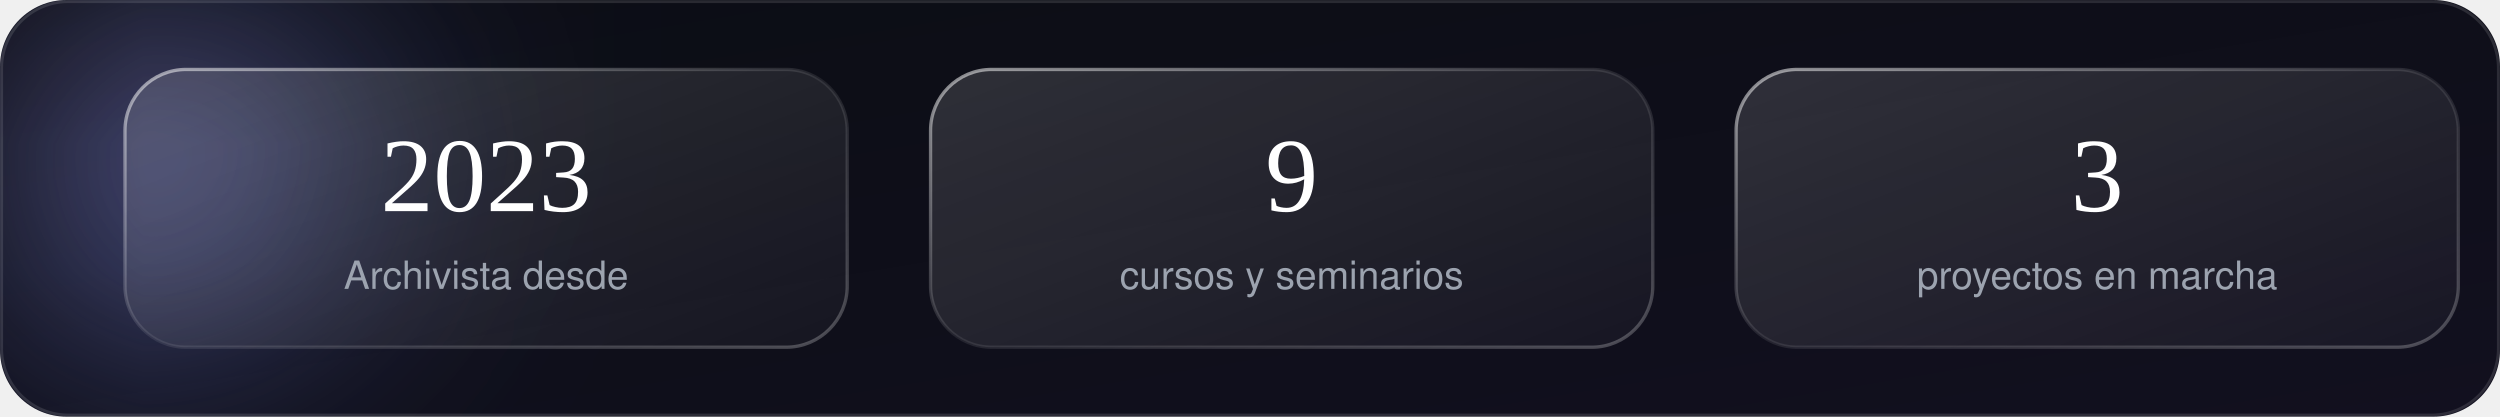
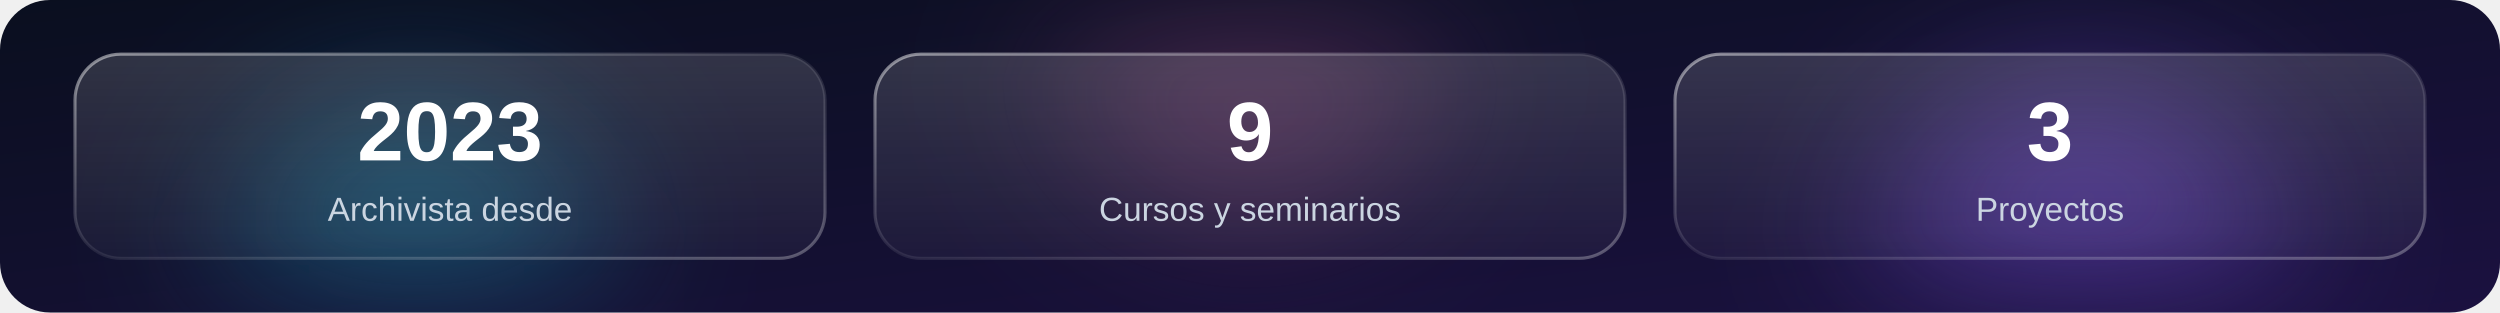
- <svg xmlns="http://www.w3.org/2000/svg" viewBox="0 0 900 150" width="900" height="150">
+ <svg xmlns="http://www.w3.org/2000/svg" width="1200" height="150" viewBox="0 0 1200 150" role="img" aria-label="Archivista desde 2023 · 9 cursos y seminarios · 3 proyectos">
  <defs>
    <linearGradient id="bg" x1="0" y1="0" x2="1" y2="1">
-       <stop offset="0" stop-color="#0b0d14" />
-       <stop offset="1" stop-color="#12101f" />
+       <stop offset="0" stop-color="#0a0f1f" />
+       <stop offset="1" stop-color="#1b1140" />
    </linearGradient>
-     <linearGradient id="glass" x1="0" y1="0" x2="1" y2="1">
-       <stop offset="0" stop-color="#ffffff" stop-opacity="0.14" />
-       <stop offset="1" stop-color="#ffffff" stop-opacity="0.03" />
+     <filter id="blur" x="-60%" y="-60%" width="220%" height="220%">
+       <feGaussianBlur stdDeviation="40" />
+     </filter>
+     <linearGradient id="glass" x1="0" y1="0" x2="0" y2="1">
+       <stop offset="0" stop-color="#ffffff" stop-opacity="0.15" />
+       <stop offset="1" stop-color="#ffffff" stop-opacity="0.04" />
    </linearGradient>
-     <linearGradient id="edge" x1="0" y1="0" x2="1" y2="1">
-       <stop offset="0" stop-color="#ffffff" stop-opacity="0.55" />
+     <linearGradient id="rim" x1="0" y1="0" x2="1" y2="1">
+       <stop offset="0" stop-color="#ffffff" stop-opacity="0.50" />
      <stop offset="0.5" stop-color="#ffffff" stop-opacity="0.08" />
-       <stop offset="1" stop-color="#ffffff" stop-opacity="0.25" />
+       <stop offset="1" stop-color="#ffffff" stop-opacity="0.30" />
    </linearGradient>
-     <linearGradient id="name" x1="0" y1="0" x2="1" y2="0">
-       <stop offset="0" stop-color="#ffffff" />
-       <stop offset="1" stop-color="#c4b5fd" />
-     </linearGradient>
-     <filter id="blur" x="-50%" y="-50%" width="200%" height="200%">
-       <feGaussianBlur stdDeviation="55" />
-     </filter>
+     <clipPath id="clip">
+       <rect width="1200" height="150" rx="24" />
+     </clipPath>
  </defs>
-   <clipPath id="c">
-     <rect width="900" height="150" rx="24" />
-   </clipPath>
-   <g clip-path="url(#c)">
-     <rect width="900" height="150" fill="url(#bg)" />
-     <g filter="url(#blur)">
-       <circle r="120" fill="#7c5cff" opacity="0.75">
-         <animate attributeName="cx" values="135.0;315.0;135.0" dur="14s" repeatCount="indefinite" />
-         <animate attributeName="cy" values="45.0;105.0;45.0" dur="14s" repeatCount="indefinite" />
-       </circle>
-       <circle r="110" fill="#22d3ee" opacity="0.55">
-         <animate attributeName="cx" values="765.0;558.0;765.0" dur="17s" repeatCount="indefinite" />
-         <animate attributeName="cy" values="105.0;37.5;105.0" dur="17s" repeatCount="indefinite" />
-       </circle>
-       <circle r="90" fill="#f472b6" opacity="0.5">
-         <animate attributeName="cx" values="450.0;630.0;450.0" dur="20s" repeatCount="indefinite" />
-         <animate attributeName="cy" values="135.0;75.0;135.0" dur="20s" repeatCount="indefinite" />
-       </circle>
+   <g clip-path="url(#clip)">
+     <rect width="1200" height="150" fill="url(#bg)" />
+     <circle cx="200" cy="140" r="90" fill="#22d3ee" opacity="0.35" filter="url(#blur)" />
+     <circle cx="600" cy="10" r="90" fill="#f472b6" opacity="0.25" filter="url(#blur)" />
+     <circle cx="1000" cy="140" r="100" fill="#8b5cf6" opacity="0.45" filter="url(#blur)" />
+     <g font-family="'Segoe UI', 'Helvetica Neue', Arial, sans-serif" text-anchor="middle">
+       <rect x="36" y="26" width="360" height="98" rx="22" fill="url(#glass)" stroke="url(#rim)" stroke-width="1.5" />
+       <text x="216" y="77" font-size="40" font-weight="700" fill="#ffffff">2023</text>
+       <text x="216" y="106" font-size="16" fill="#cbd5e1">Archivista desde</text>
+       <rect x="420" y="26" width="360" height="98" rx="22" fill="url(#glass)" stroke="url(#rim)" stroke-width="1.5" />
+       <text x="600" y="77" font-size="40" font-weight="700" fill="#ffffff">9</text>
+       <text x="600" y="106" font-size="16" fill="#cbd5e1">Cursos y seminarios</text>
+       <rect x="804" y="26" width="360" height="98" rx="22" fill="url(#glass)" stroke="url(#rim)" stroke-width="1.5" />
+       <text x="984" y="77" font-size="40" font-weight="700" fill="#ffffff">3</text>
+       <text x="984" y="106" font-size="16" fill="#cbd5e1">Proyectos</text>
    </g>
-     <rect x="45" y="25" width="260" height="100" rx="22" fill="url(#glass)" stroke="url(#edge)" stroke-width="1.2" />
-     <text x="175.0" y="76" text-anchor="middle" font-family="Georgia, 'Times New Roman', serif" font-size="38" fill="#ffffff">2023</text>
-     <text x="175.0" y="104" text-anchor="middle" font-family="'Segoe UI', Helvetica, Arial, sans-serif" font-size="14" fill="#9ca3af">Archivista desde</text>
-     <rect x="335" y="25" width="260" height="100" rx="22" fill="url(#glass)" stroke="url(#edge)" stroke-width="1.2" />
-     <text x="465.0" y="76" text-anchor="middle" font-family="Georgia, 'Times New Roman', serif" font-size="38" fill="#ffffff">9</text>
-     <text x="465.0" y="104" text-anchor="middle" font-family="'Segoe UI', Helvetica, Arial, sans-serif" font-size="14" fill="#9ca3af">cursos y seminarios</text>
-     <rect x="625" y="25" width="260" height="100" rx="22" fill="url(#glass)" stroke="url(#edge)" stroke-width="1.2" />
-     <text x="755.0" y="76" text-anchor="middle" font-family="Georgia, 'Times New Roman', serif" font-size="38" fill="#ffffff">3</text>
-     <text x="755.0" y="104" text-anchor="middle" font-family="'Segoe UI', Helvetica, Arial, sans-serif" font-size="14" fill="#9ca3af">proyectos en marcha</text>
  </g>
-   <rect x=".6" y=".6" width="898.8" height="148.8" rx="24" fill="none" stroke="#ffffff" stroke-opacity="0.12" />
</svg>
